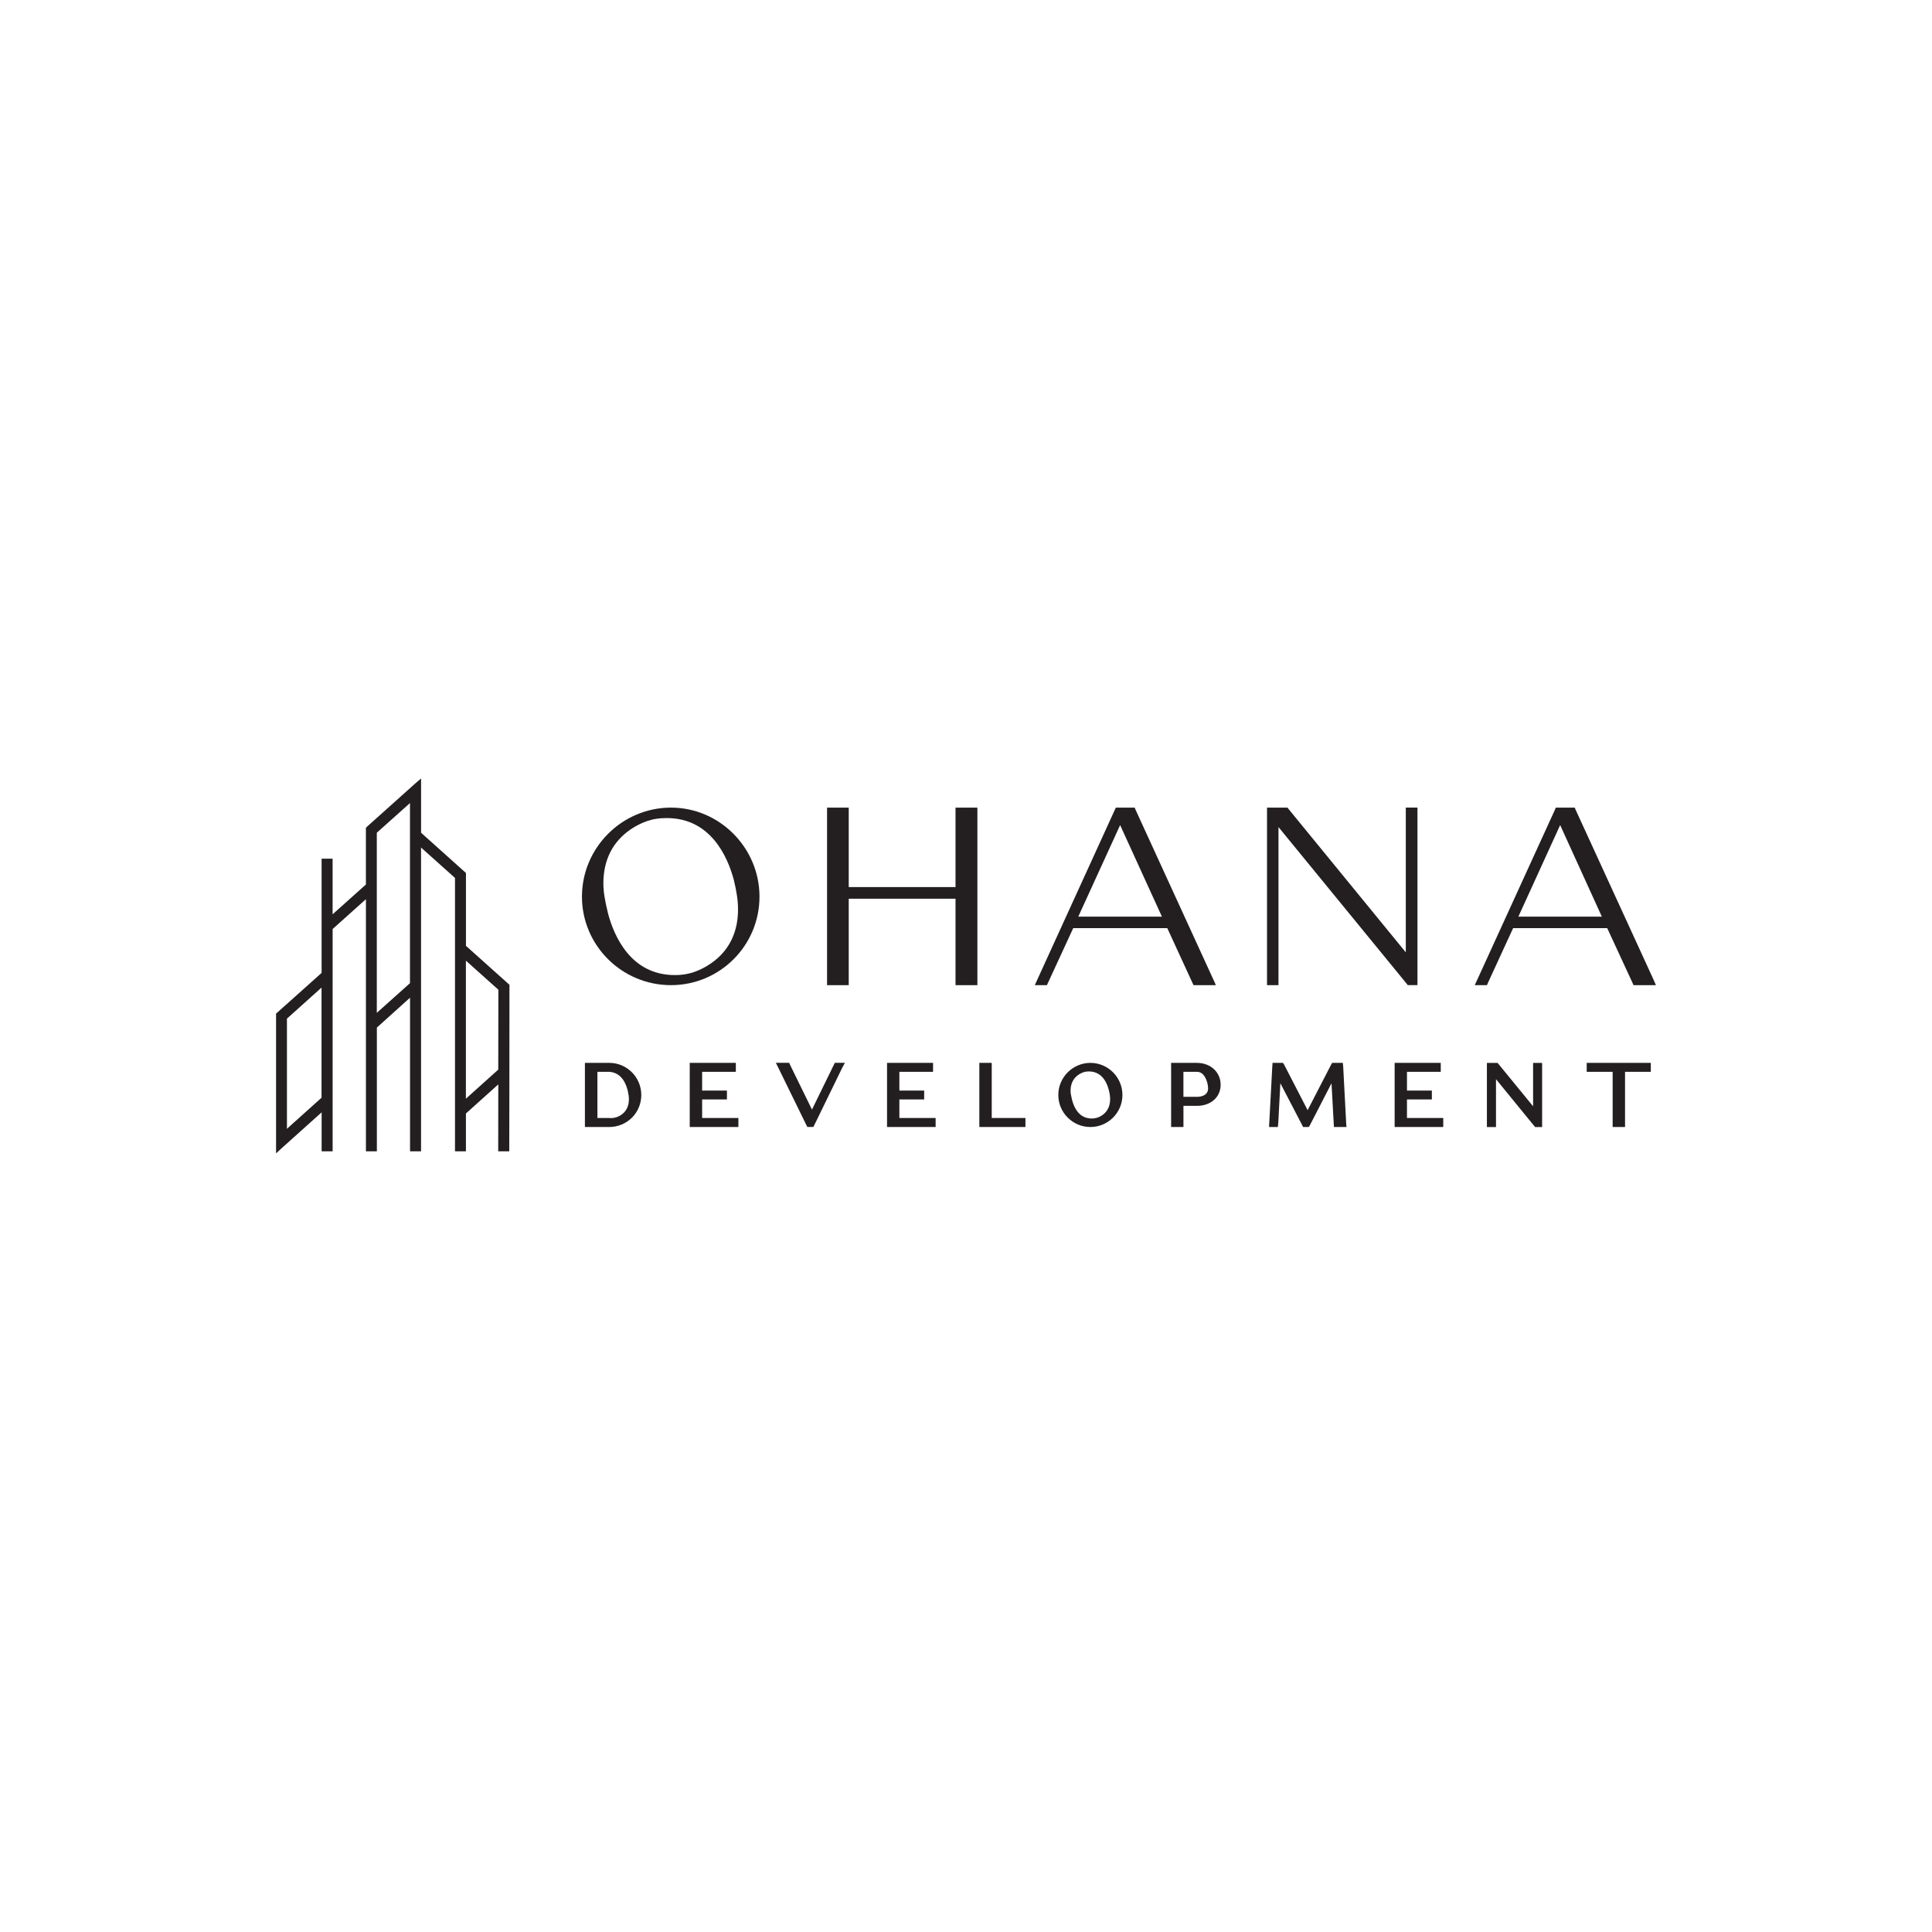
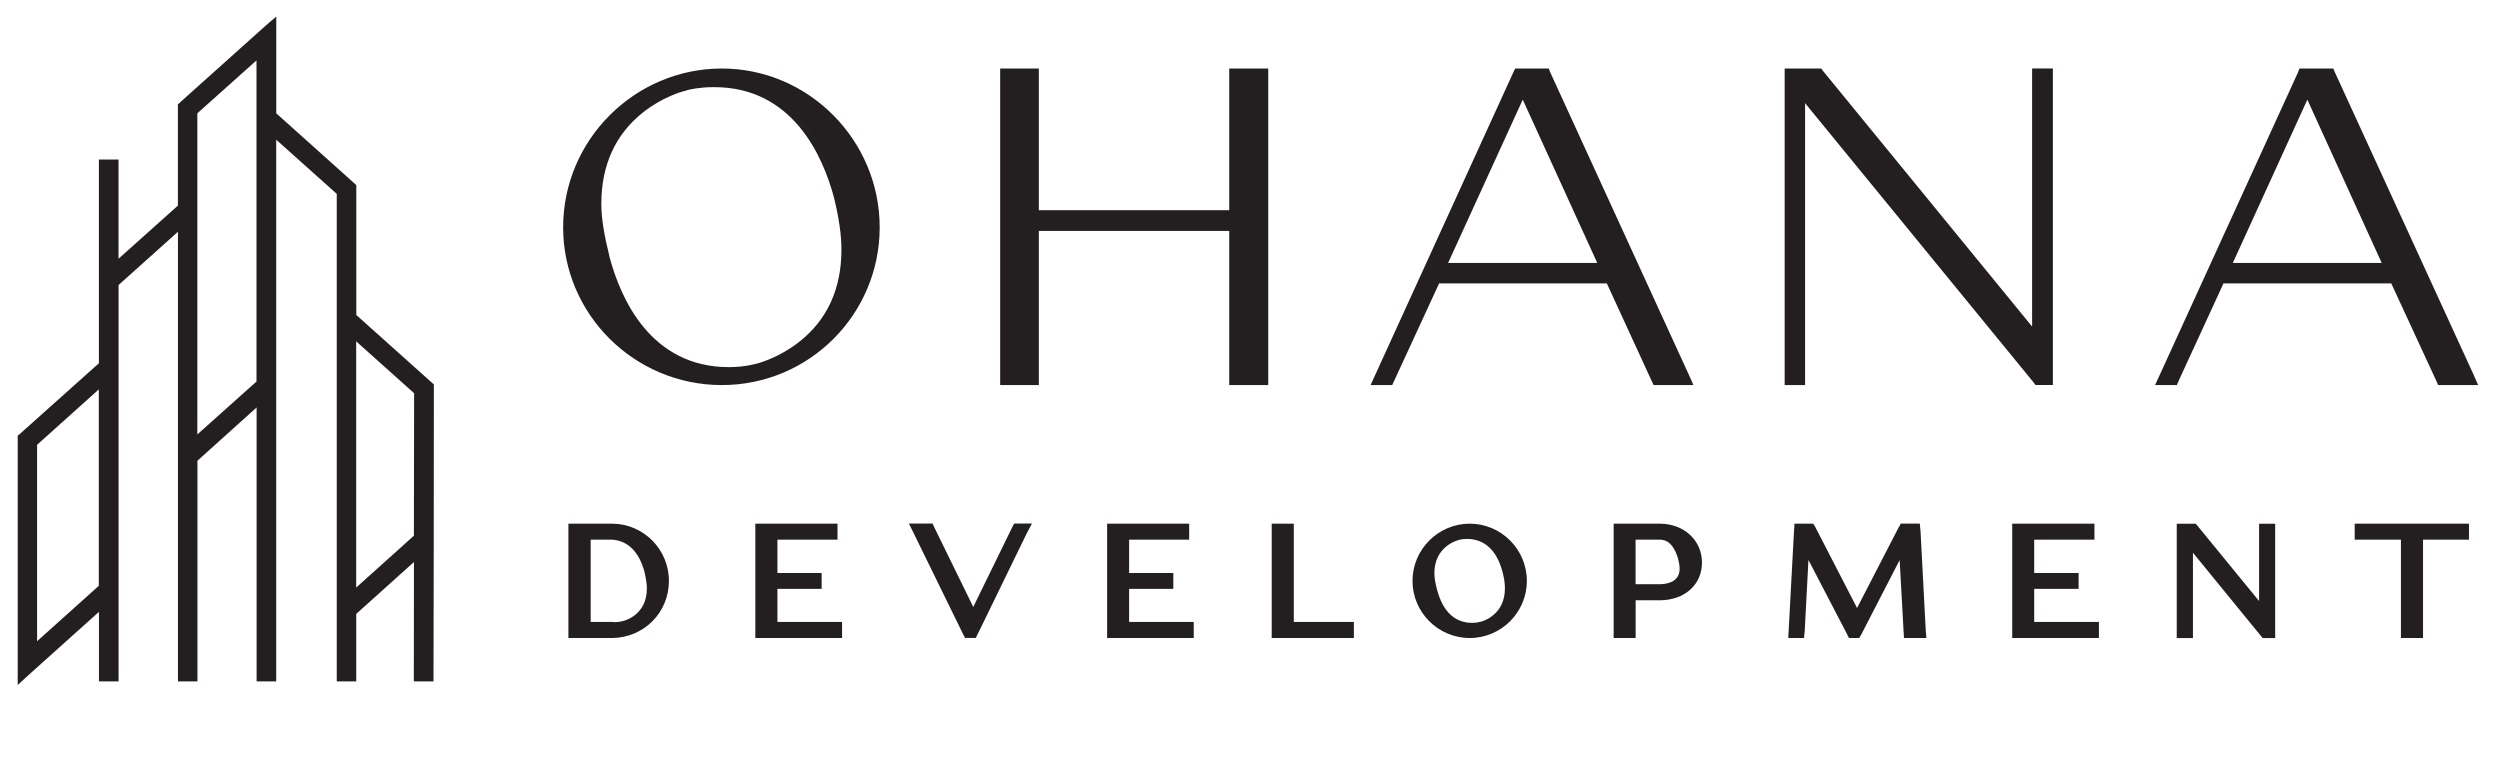
- <svg xmlns="http://www.w3.org/2000/svg" id="Layer_1" version="1.1" viewBox="0 0 595.28 595.28">
+ <svg xmlns="http://www.w3.org/2000/svg" id="Layer_1" version="1.1" viewBox="82 237 432 135">
  <defs>
    <style>
      .st0 {
        fill: #231f20;
      }
    </style>
  </defs>
  <path class="st0" d="M184.06,330.25h3.76c2.74.24,4.61,2.11,5.55,5.59.27,1.16.41,2.11.41,2.86,0,4.71-4.08,5.61-4.12,5.61l-.18.04-.02.02c-.2.04-.69.14-1.32.14-.16-.02-.22-.04-.31-.04h-3.76v-14.22ZM180.22,327.49v19.76h7.6c5.49-.08,9.77-4.43,9.77-9.87s-4.37-9.83-9.73-9.89h-7.64ZM212.52,327.49v19.76h14.99v-2.78h-11.17v-5.71h7.64v-2.74h-7.64v-5.77h10.38v-2.76h-14.2ZM257.24,327.49l-.18.32-.16.32-6.72,13.75-6.72-13.73-.14-.31-.16-.37h-4.1l.43.87.41.83,8.51,17.39.18.34.16.33h1.89l.16-.37.15-.32.53-1.06,7.94-16.31.43-.81.47-.89h-3.05ZM273.31,327.49v19.76h14.97v-2.78h-11.17v-5.71h7.64v-2.74h-7.64v-5.77h10.38v-2.76h-14.18ZM301.75,327.49v19.76h14.2v-2.78h-10.38v-16.98h-3.82ZM330.31,338.88c-.31-1.24-.45-2.11-.45-2.82,0-4.55,3.78-5.63,4.21-5.75l.18-.04v-.02c.41-.08.81-.12,1.26-.12,3.02,0,5.14,1.97,6.13,5.71.29,1.1.41,2.01.41,2.84,0,4.39-3.49,5.57-4.14,5.75h-.02l-.14.02s-.55.18-1.34.18c-3.03,0-5.08-1.95-6.09-5.74M326.08,337.38c0,5.44,4.45,9.87,9.89,9.87s9.87-4.43,9.87-9.87-4.43-9.89-9.87-9.89-9.89,4.45-9.89,9.89M364.63,330.25h4.15c.93,0,2.28.35,3.17,3.21.2.77.29,1.34.29,1.83,0,2.4-2.42,2.66-3.46,2.66h-4.15v-7.7ZM360.84,327.49v19.76h3.8v-6.52h4.15c4.3,0,7.31-2.68,7.31-6.52s-3.1-6.72-7.31-6.72h-7.95ZM410.44,327.49l-.16.34-.18.28-7.2,13.95-7.2-13.95-.2-.32-.18-.3h-3.24l-.02.59-.05.55-.93,17.34-.04.63-.02.65h2.72l.04-.57.07-.55.65-12.37,6.67,12.82.16.34.18.33h1.76l.2-.33.18-.32,6.61-12.82.68,12.33.04.55.02.59h3.87l-.05-.67-.05-.63-.91-17.33-.07-.59-.04-.55h-3.28ZM429.71,327.49v19.76h14.98v-2.78h-11.18v-5.71h7.67v-2.74h-7.67v-5.77h10.41v-2.76h-14.21ZM472.37,327.49v13.37l-10.59-12.94-.18-.22-.18-.2h-3.28v19.76h2.8v-14.75l11.68,14.3.18.2.18.25h2.17v-19.76h-2.78ZM488.89,327.49v2.76h7.99v17h3.82v-17h7.94v-2.76h-19.75ZM223.69,263.14c1.16,2.15,1.97,4.35,2.58,6.29-.61-1.95-1.44-4.14-2.58-6.29M219.91,257.69c1.54,1.66,2.78,3.54,3.78,5.44-1-1.91-2.26-3.78-3.78-5.44M187.33,281.4c-.99-4.04-1.42-6.78-1.42-9.18,0-6.68,2.42-12,7.21-15.8,3.33-2.64,6.72-3.6,7.19-3.71h.16l.08-.08c.69-.19,2.4-.57,4.73-.57h.16c13.51,0,18.73,11.88,20.64,18.95.89,3.64,1.32,6.54,1.32,9.14,0,6.72-2.44,12.09-7.25,15.88-3.35,2.66-6.77,3.64-7.21,3.76h-.04l-.08.02s-2.01.63-4.87.63c-13.55,0-18.73-11.92-20.62-19.03M179.31,276.28c0,15.03,12.31,27.26,27.42,27.26s27.28-12.23,27.28-27.26-12.25-27.44-27.28-27.44-27.42,12.31-27.42,27.44M294.41,248.84v24.48h-32.9v-24.48h-6.68v54.7h6.68v-26.63h32.9v26.63h6.74v-54.7h-6.74ZM345.13,254.22l12.88,28.22h-25.78l12.9-28.22ZM343.83,248.84l-.18.35-.16.34-23.89,52.33-.37.83-.39.85h3.74l.16-.37.16-.34,7.78-16.86h28.98l7.76,16.88.18.37.16.32h6.86l-.36-.85-.39-.85-23.96-52.28-.14-.33-.14-.39h-5.81ZM433.15,248.84v44.59l-36.09-44.12-.16-.22-.2-.25h-6.31v54.7h3.53v-48.71l39.49,48.26.16.22.18.22h2.99v-54.7h-3.6ZM480.71,254.22l12.85,28.22h-25.73l12.88-28.22ZM479.36,248.84l-.16.39-.14.35-23.89,52.28-.39.83-.38.85h3.76l.16-.37.14-.34,7.76-16.86h28.99l7.8,16.88.14.32.16.37h6.92s-.39-.85-.39-.85l-.36-.85-23.98-52.28-.14-.33-.16-.39h-5.84ZM88.41,313.86l10.66-9.57v33.94l-10.66,9.57v-33.94ZM143.54,295.98l10.02,8.97-.04,24.62-9.97,8.96v-42.55ZM116.1,256.58l10.22-9.14v55.49l-10.22,9.14v-55.49ZM128.69,240.75l-.97.85-14.44,12.94-.2.2-.14.12-.2.18v17.49l-10.26,9.18v-17.14h-3.39v35.2l-13.49,12.06-.24.24-.06.02-.24.18v43.1l1.01-.93.96-.88,12.07-10.83v12.01h3.39v-68.49l10.26-9.2v77.69h3.37v-38.13l10.22-9.2v47.33h3.39v-93.6l10.46,9.36v84.24h3.37v-11.66l9.97-8.96-.02,19.44v1.18h3.4v-1.18l.04-22.75v-.2l.02-26.65v-.53l-.2-.18-.2-.18-13-11.64v-22.43l-.18-.18-.18-.16-13.47-12.08v-16.72l-1.02.87Z" />
</svg>
